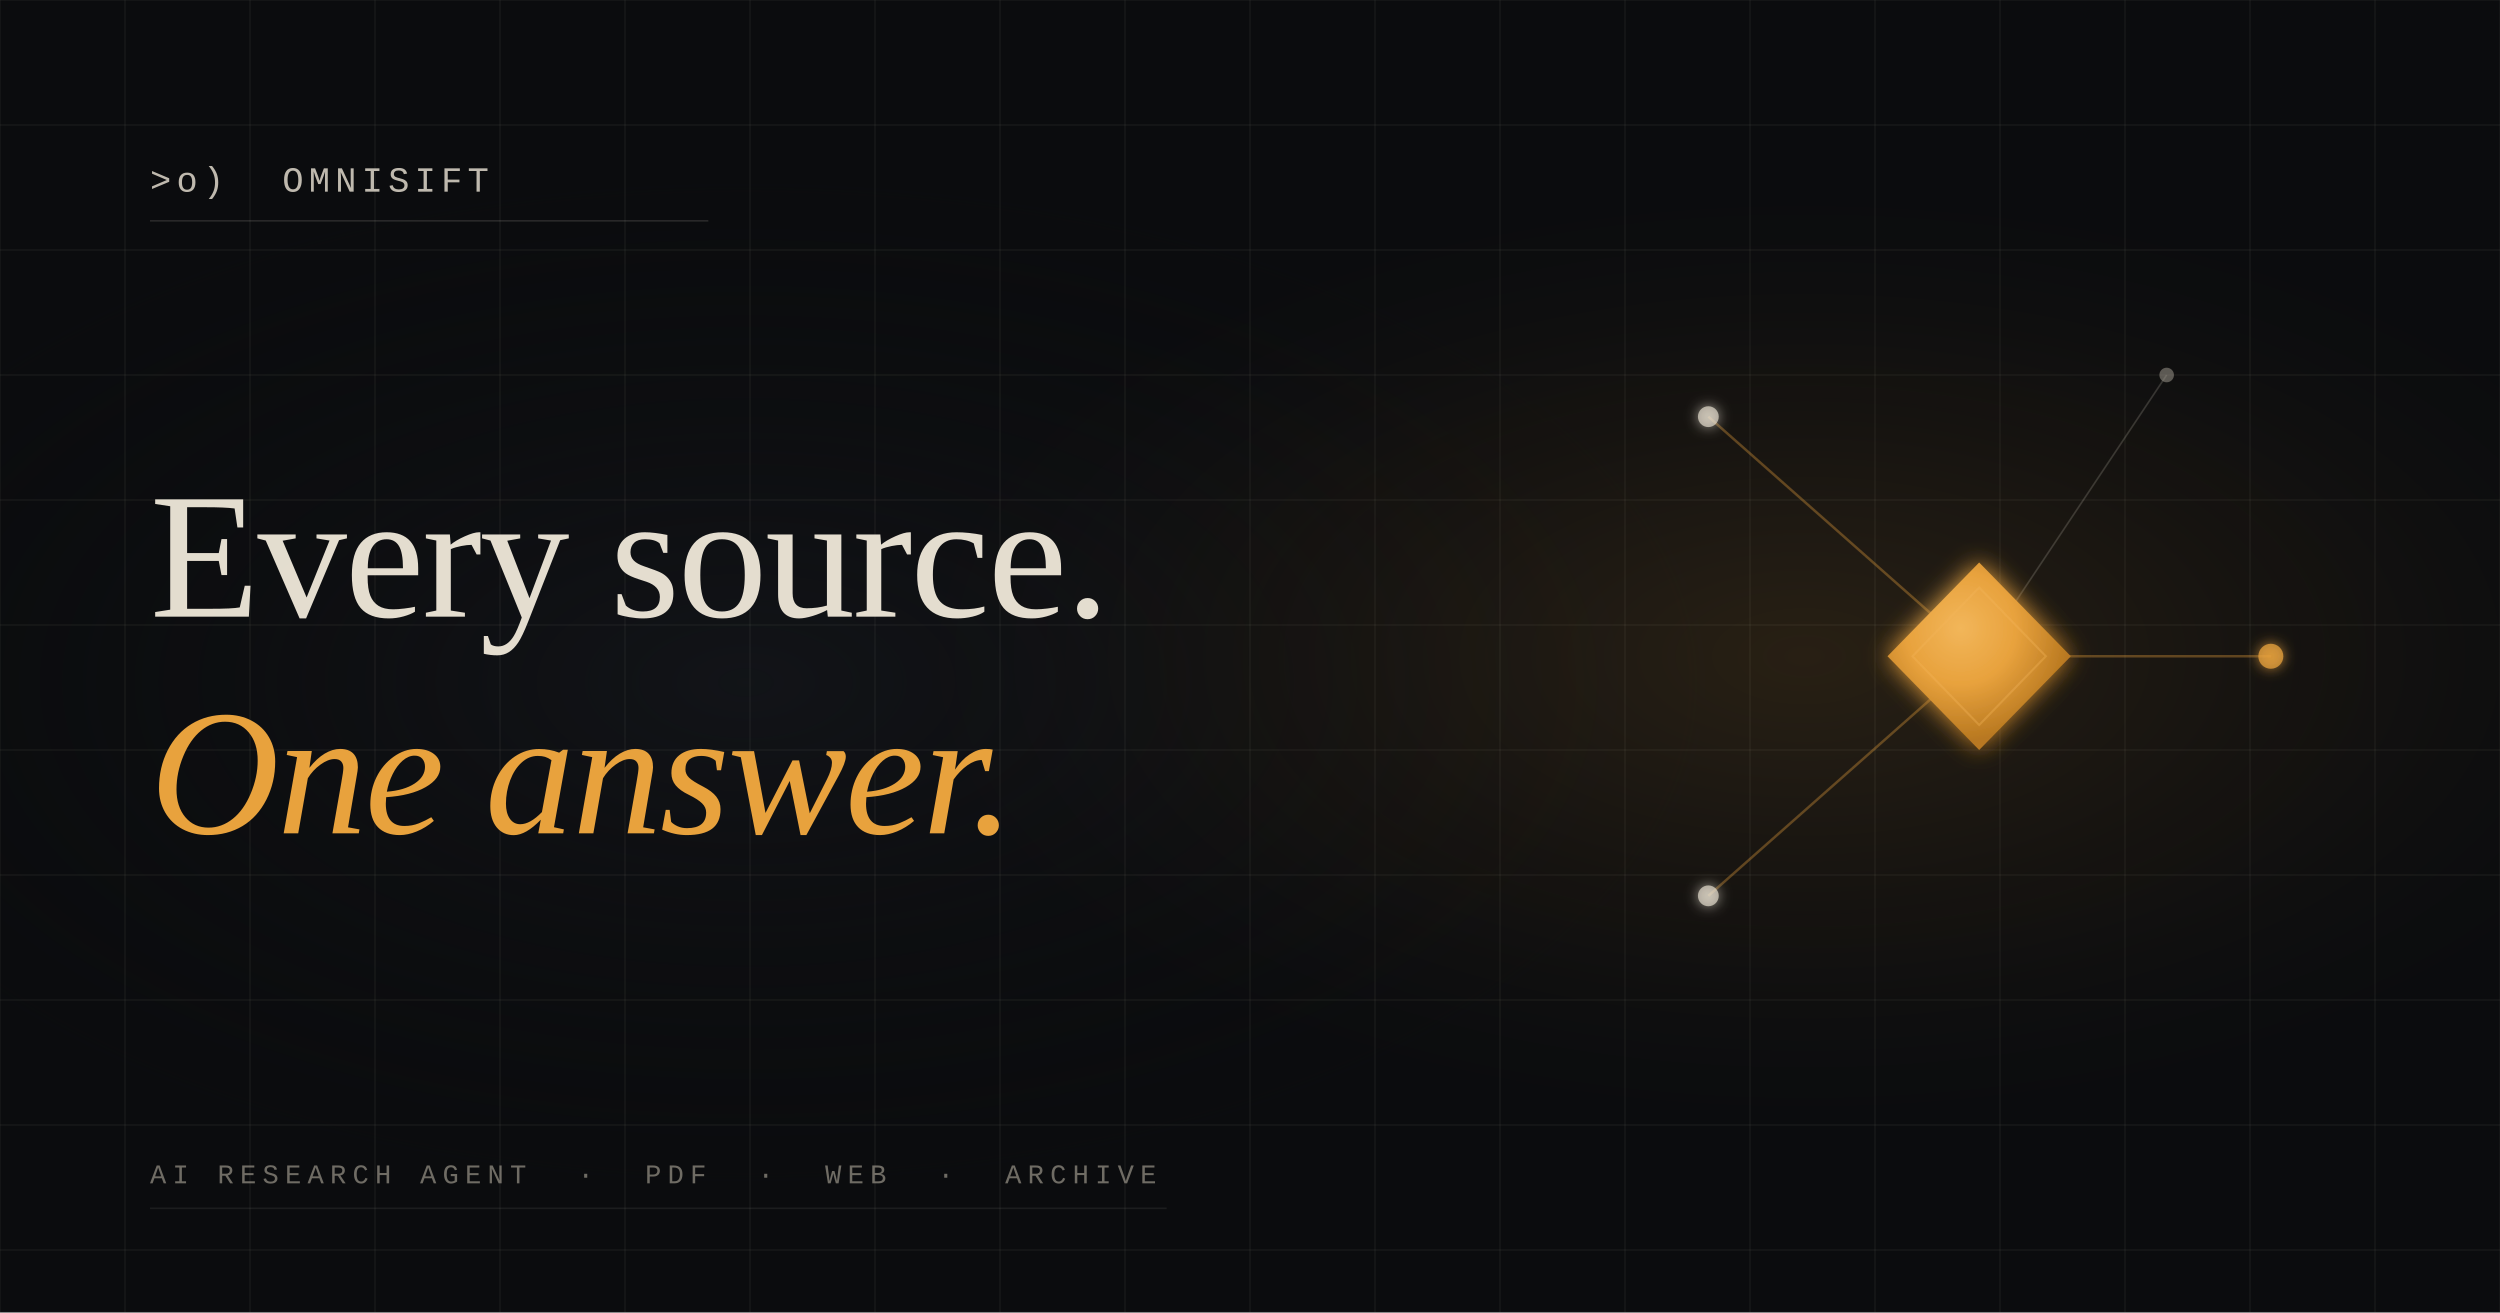
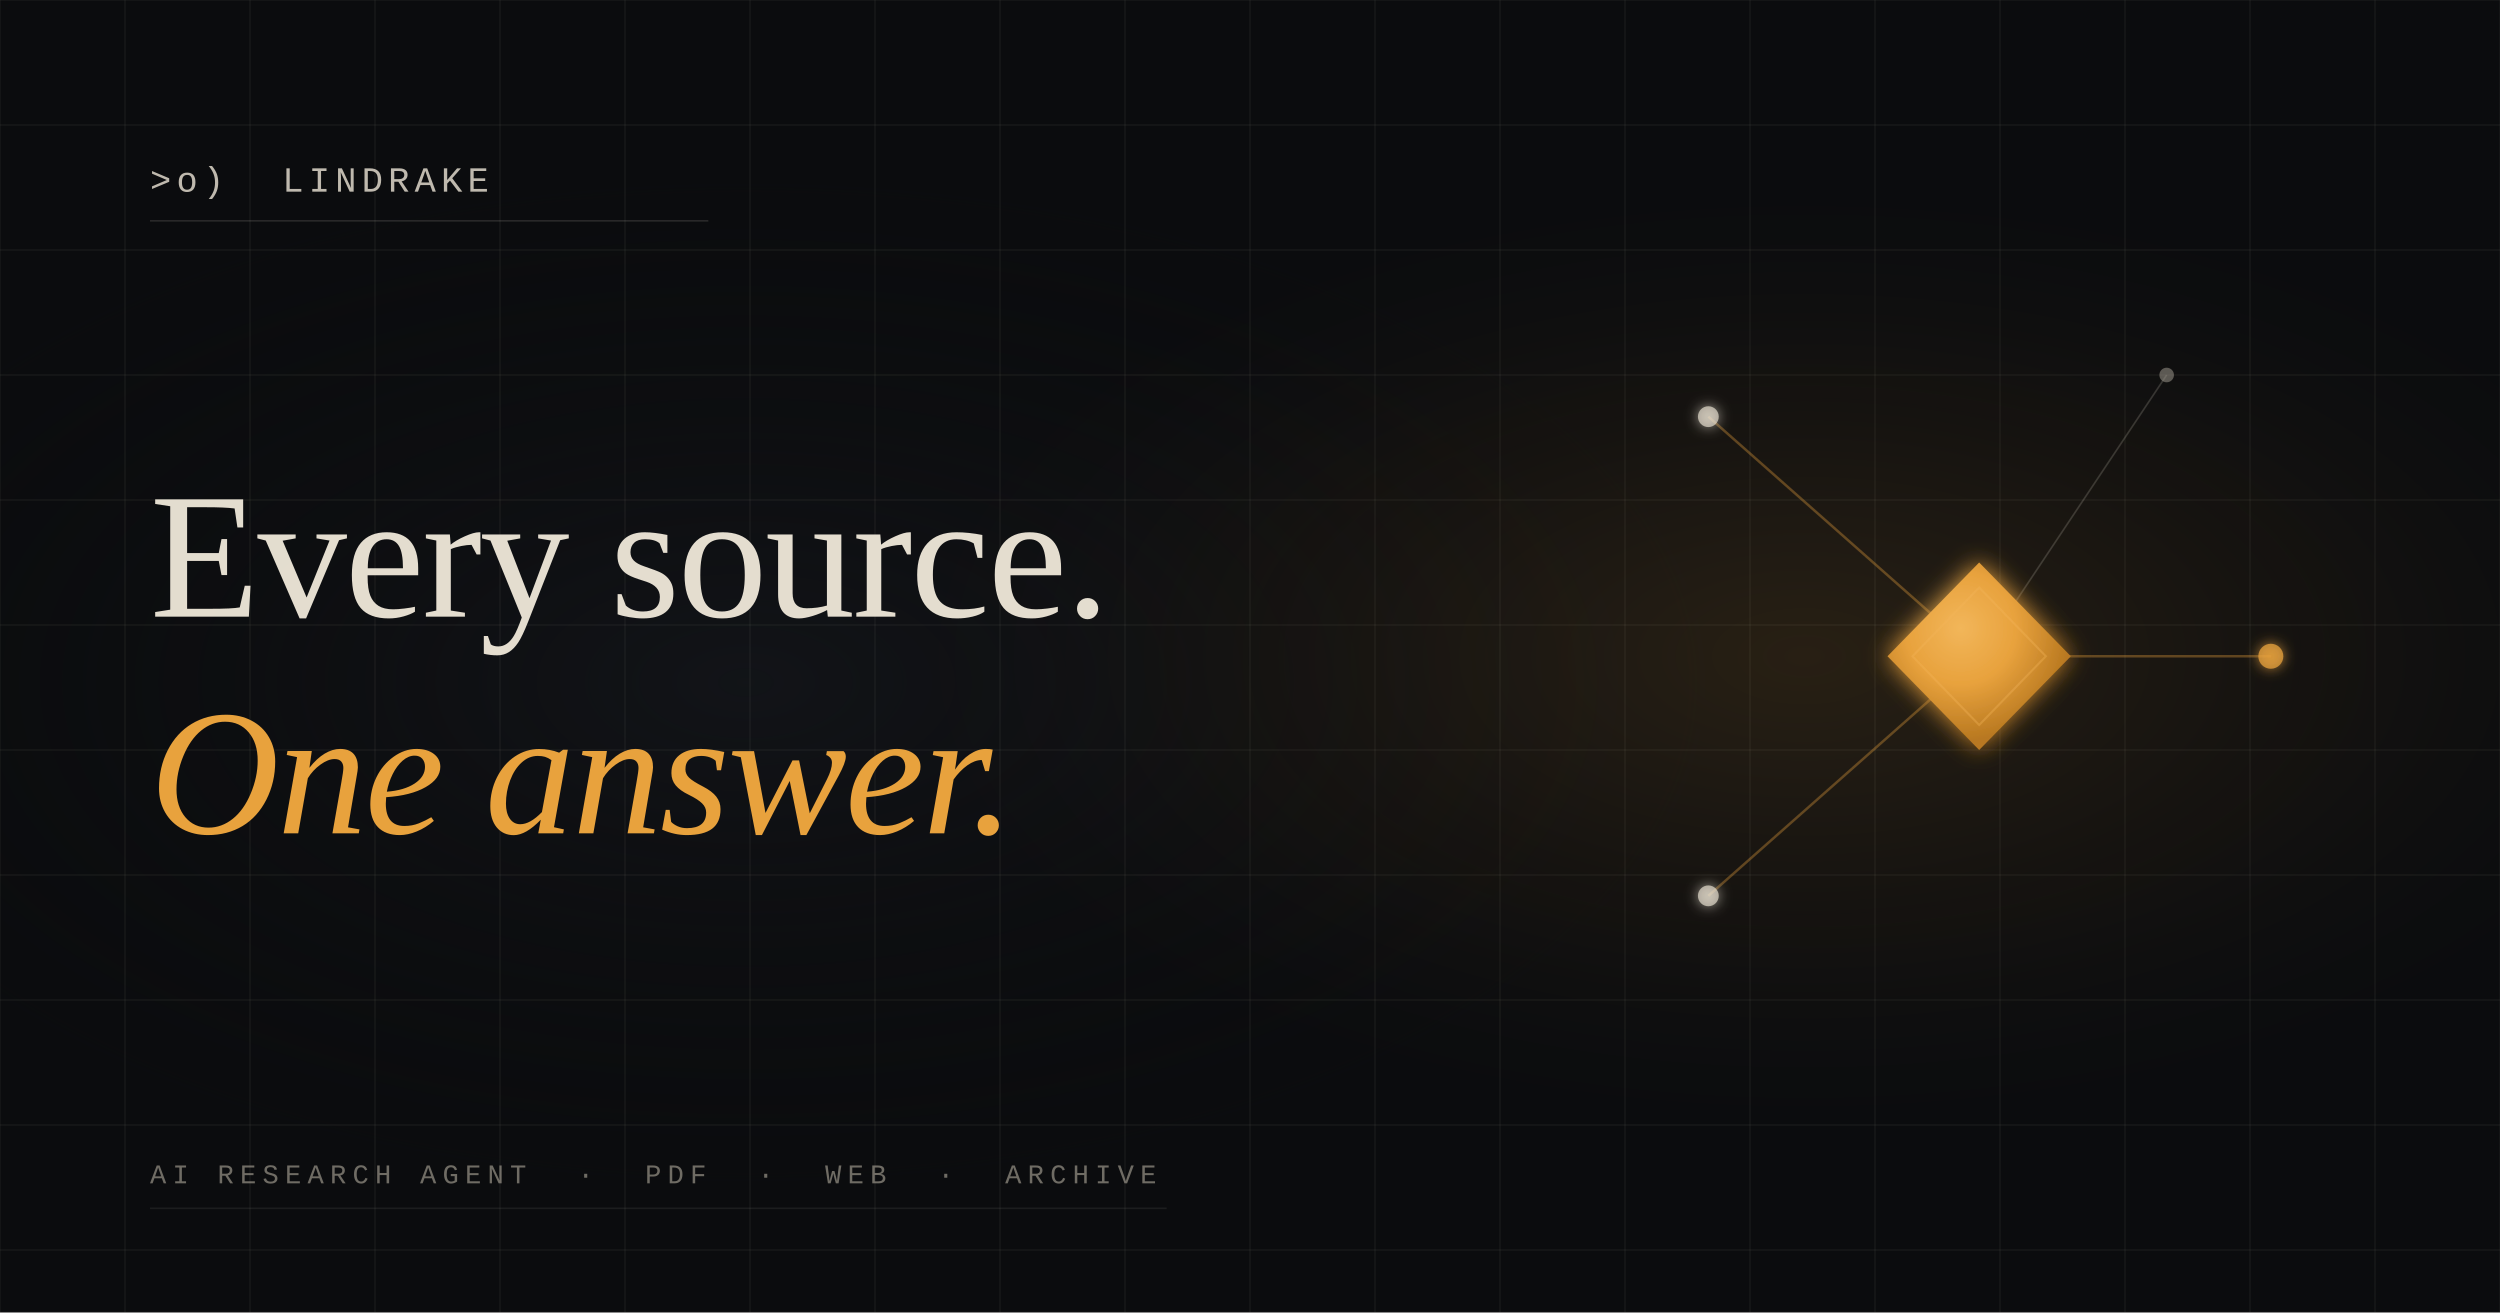
<svg xmlns="http://www.w3.org/2000/svg" viewBox="0 0 1200 630" width="1200" height="630">
  <defs>
    <radialGradient id="amberGlow" cx="72%" cy="50%" r="38%">
      <stop offset="0%" stop-color="#E8A23D" stop-opacity="0.13" />
      <stop offset="55%" stop-color="#E8A23D" stop-opacity="0.04" />
      <stop offset="100%" stop-color="#0B0C0E" stop-opacity="0" />
    </radialGradient>
    <radialGradient id="textGlow" cx="30%" cy="52%" r="40%">
      <stop offset="0%" stop-color="#15171C" stop-opacity="0.7" />
      <stop offset="100%" stop-color="#0B0C0E" stop-opacity="0" />
    </radialGradient>
    <radialGradient id="diamondFill" cx="40%" cy="35%" r="60%">
      <stop offset="0%" stop-color="#F2B65A" />
      <stop offset="50%" stop-color="#E8A23D" />
      <stop offset="100%" stop-color="#B87820" />
    </radialGradient>
    <filter id="diamondGlow" x="-40%" y="-40%" width="180%" height="180%">
      <feGaussianBlur in="SourceGraphic" stdDeviation="6" result="blur" />
      <feMerge>
        <feMergeNode in="blur" />
        <feMergeNode in="SourceGraphic" />
      </feMerge>
    </filter>
    <filter id="nodeGlow" x="-80%" y="-80%" width="260%" height="260%">
      <feGaussianBlur in="SourceGraphic" stdDeviation="3" result="blur" />
      <feMerge>
        <feMergeNode in="blur" />
        <feMergeNode in="SourceGraphic" />
      </feMerge>
    </filter>
  </defs>
  <rect width="1200" height="630" fill="#0B0C0E" />
  <rect width="1200" height="630" fill="url(#textGlow)" />
  <rect width="1200" height="630" fill="url(#amberGlow)" />
  <g stroke="rgba(236,229,214,0.05)" stroke-width="0.75">
    <line x1="0" y1="0" x2="0" y2="630" />
    <line x1="60" y1="0" x2="60" y2="630" />
    <line x1="120" y1="0" x2="120" y2="630" />
    <line x1="180" y1="0" x2="180" y2="630" />
    <line x1="240" y1="0" x2="240" y2="630" />
    <line x1="300" y1="0" x2="300" y2="630" />
    <line x1="360" y1="0" x2="360" y2="630" />
    <line x1="420" y1="0" x2="420" y2="630" />
    <line x1="480" y1="0" x2="480" y2="630" />
    <line x1="540" y1="0" x2="540" y2="630" />
    <line x1="600" y1="0" x2="600" y2="630" />
    <line x1="660" y1="0" x2="660" y2="630" />
    <line x1="720" y1="0" x2="720" y2="630" />
    <line x1="780" y1="0" x2="780" y2="630" />
    <line x1="840" y1="0" x2="840" y2="630" />
    <line x1="900" y1="0" x2="900" y2="630" />
    <line x1="960" y1="0" x2="960" y2="630" />
    <line x1="1020" y1="0" x2="1020" y2="630" />
    <line x1="1080" y1="0" x2="1080" y2="630" />
    <line x1="1140" y1="0" x2="1140" y2="630" />
    <line x1="1200" y1="0" x2="1200" y2="630" />
  </g>
  <g stroke="rgba(236,229,214,0.05)" stroke-width="0.75">
    <line x1="0" y1="0" x2="1200" y2="0" />
    <line x1="0" y1="60" x2="1200" y2="60" />
    <line x1="0" y1="120" x2="1200" y2="120" />
    <line x1="0" y1="180" x2="1200" y2="180" />
    <line x1="0" y1="240" x2="1200" y2="240" />
    <line x1="0" y1="300" x2="1200" y2="300" />
    <line x1="0" y1="360" x2="1200" y2="360" />
    <line x1="0" y1="420" x2="1200" y2="420" />
    <line x1="0" y1="480" x2="1200" y2="480" />
    <line x1="0" y1="540" x2="1200" y2="540" />
    <line x1="0" y1="600" x2="1200" y2="600" />
    <line x1="0" y1="630" x2="1200" y2="630" />
  </g>
  <line x1="820" y1="200" x2="950" y2="315" stroke="#E8A23D" stroke-width="1.2" stroke-opacity="0.35" />
  <line x1="820" y1="430" x2="950" y2="315" stroke="#E8A23D" stroke-width="1.2" stroke-opacity="0.35" />
  <line x1="1090" y1="315" x2="950" y2="315" stroke="#E8A23D" stroke-width="1.2" stroke-opacity="0.35" />
  <line x1="1040" y1="180" x2="950" y2="315" stroke="rgba(236,229,214,0.18)" stroke-width="0.8" />
  <circle cx="820" cy="200" r="5" fill="#ECE5D6" fill-opacity="0.65" filter="url(#nodeGlow)" />
  <circle cx="820" cy="430" r="5" fill="#ECE5D6" fill-opacity="0.65" filter="url(#nodeGlow)" />
  <circle cx="1090" cy="315" r="6" fill="#E8A23D" fill-opacity="0.75" filter="url(#nodeGlow)" />
  <circle cx="1040" cy="180" r="3.5" fill="#9A958A" fill-opacity="0.55" />
  <polygon points="950,270 994,315 950,360 906,315" fill="url(#diamondFill)" filter="url(#diamondGlow)" />
  <polygon points="950,282 982,315 950,348 918,315" fill="none" stroke="#F2B65A" stroke-width="1" stroke-opacity="0.35" />
-   <text x="72" y="92" font-family="'Courier New', Courier, 'Lucida Console', monospace" font-size="17" font-weight="400" letter-spacing="2.5" fill="#ECE5D6" fill-opacity="0.80">&gt;o)  OMNISIFT</text>
+   <text x="72" y="92" font-family="'Courier New', Courier, 'Lucida Console', monospace" font-size="17" font-weight="400" letter-spacing="2.5" fill="#ECE5D6" fill-opacity="0.80">&gt;o)  LINDRAKE</text>
  <line x1="72" y1="106" x2="340" y2="106" stroke="rgba(236,229,214,0.14)" stroke-width="0.75" />
  <text x="72" y="296" font-family="Georgia, 'Times New Roman', Times, serif" font-size="86" font-weight="400" letter-spacing="-1" fill="#ECE5D6" fill-opacity="0.96">Every source.</text>
  <text x="72" y="400" font-family="Georgia, 'Times New Roman', Times, serif" font-size="86" font-weight="400" font-style="italic" letter-spacing="-1" fill="#E8A23D">One answer.</text>
  <text x="72" y="568" font-family="'Courier New', Courier, 'Lucida Console', monospace" font-size="13" font-weight="400" letter-spacing="3" fill="#9A958A" fill-opacity="0.70">AI RESEARCH AGENT  ·  PDF  ·  WEB  ·  ARCHIVE</text>
  <line x1="72" y1="580" x2="560" y2="580" stroke="rgba(236,229,214,0.08)" stroke-width="0.75" />
</svg>
